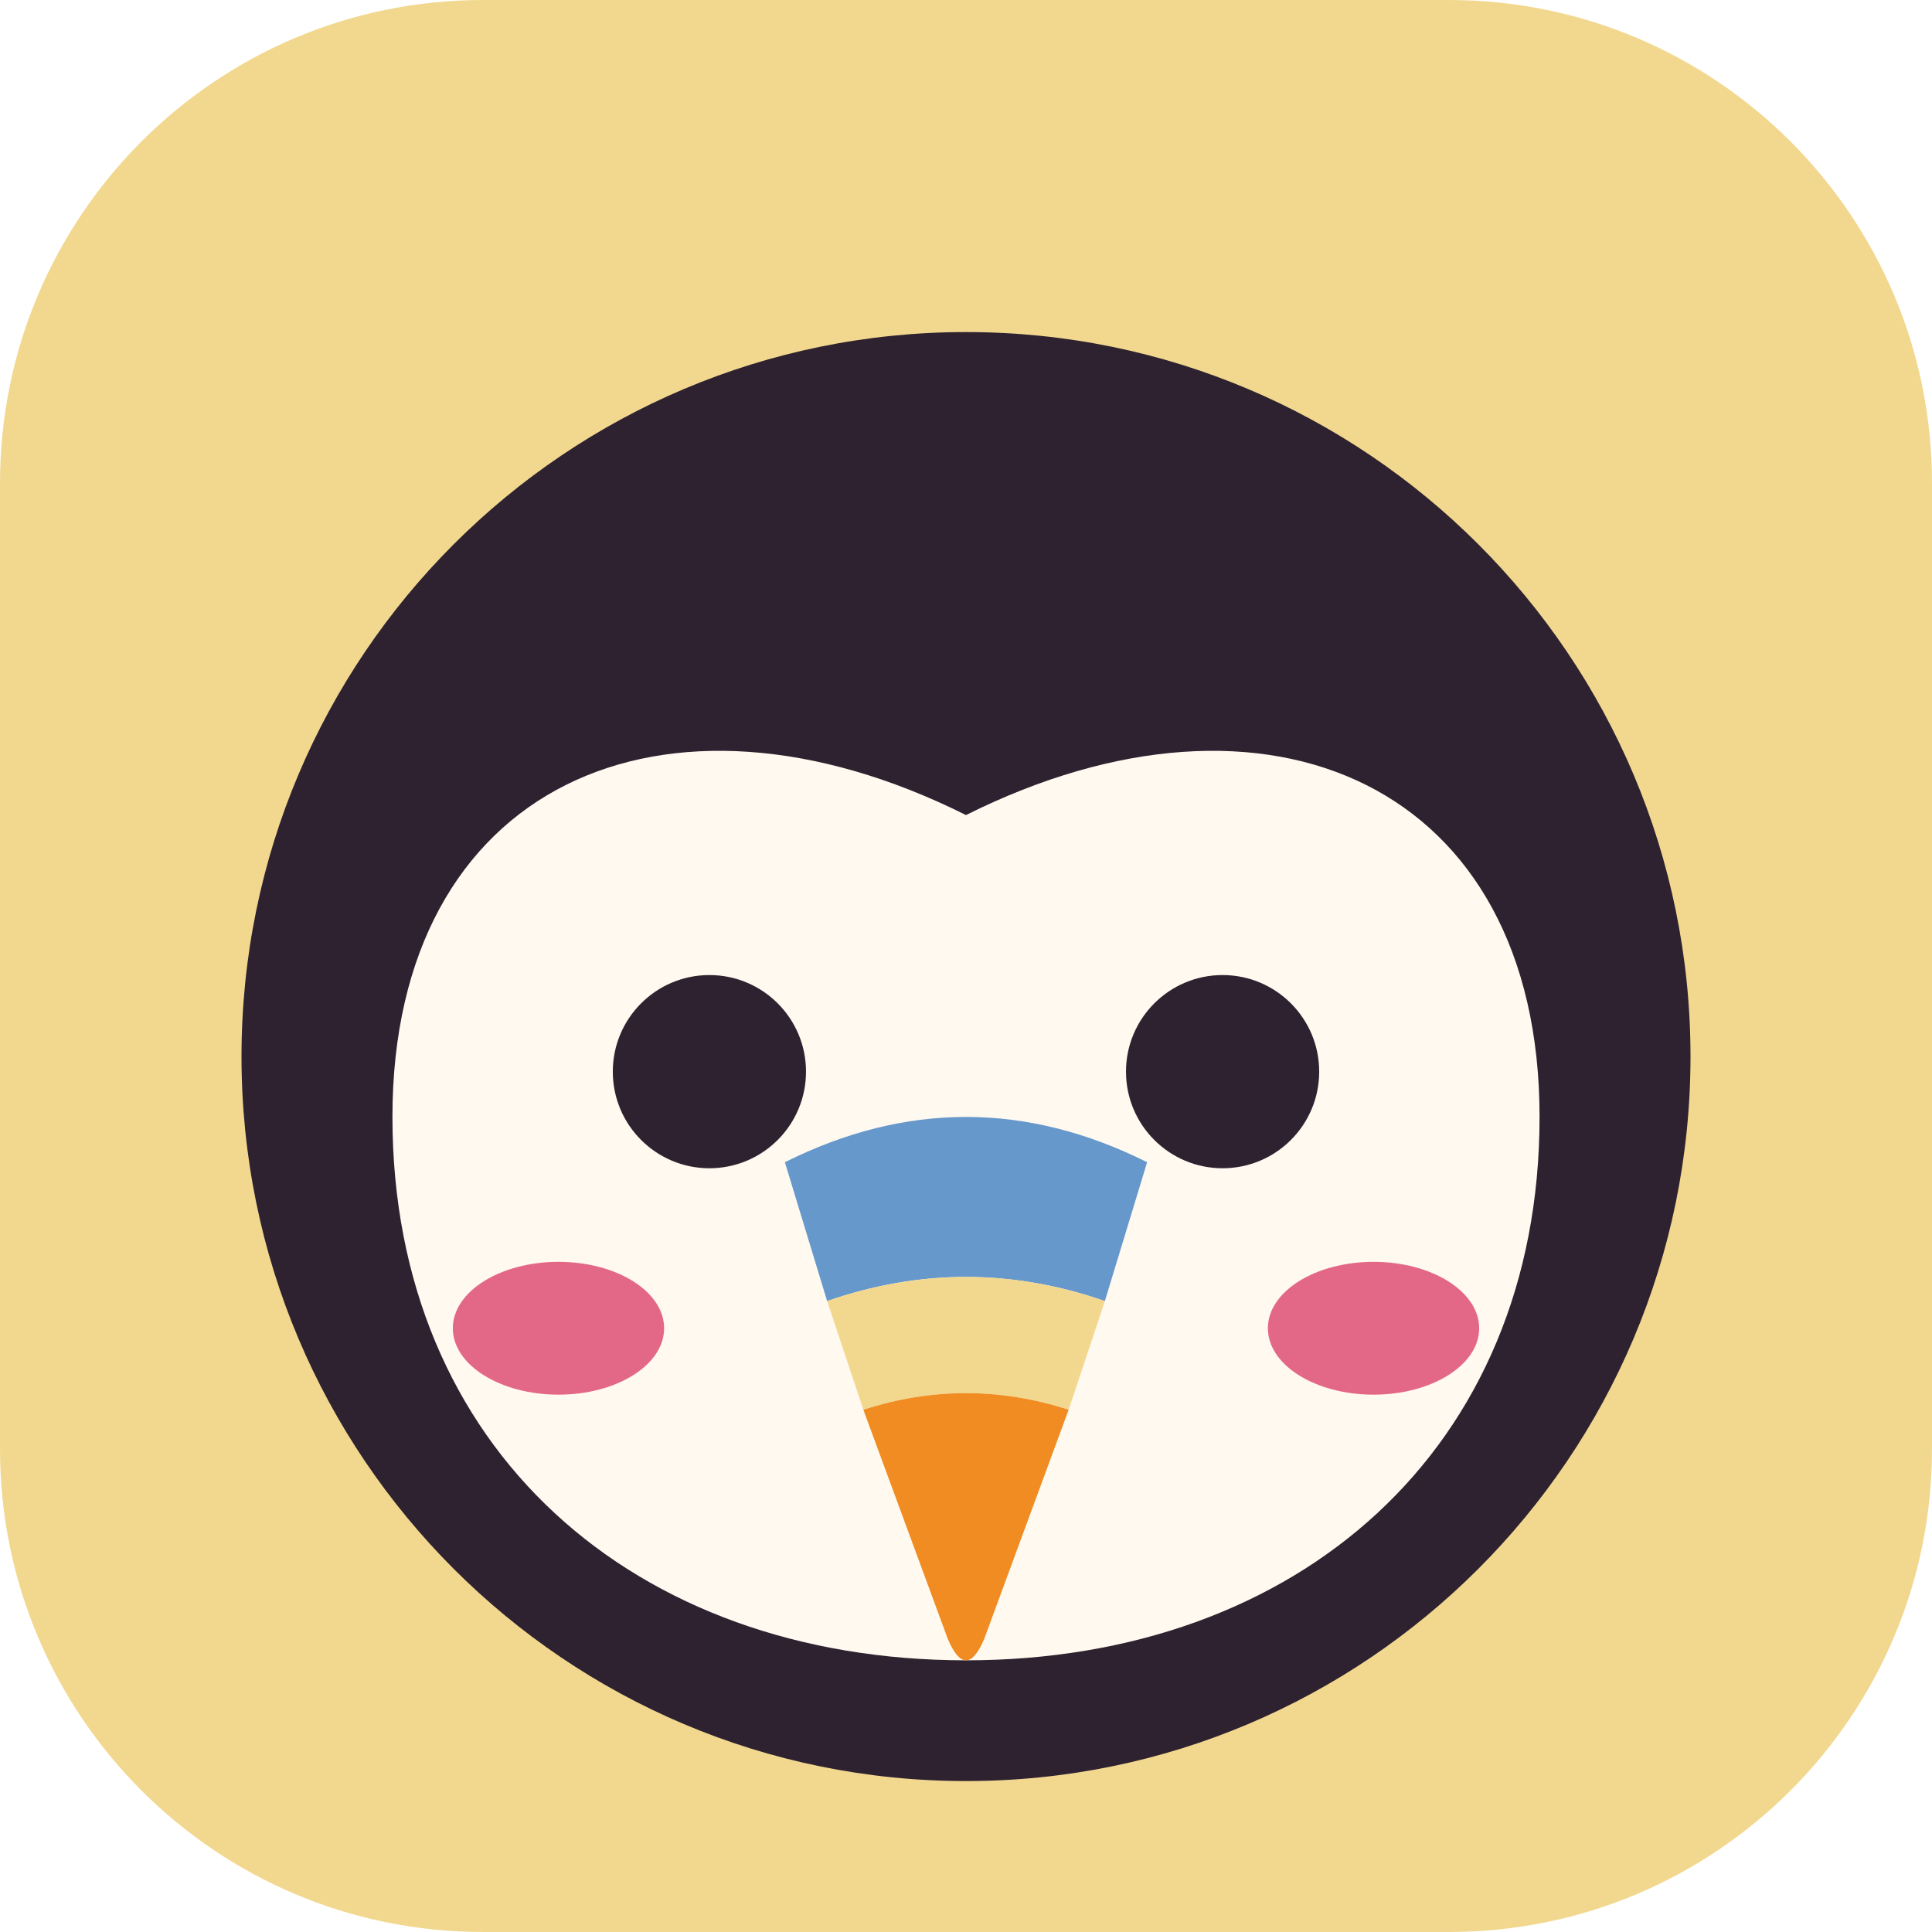
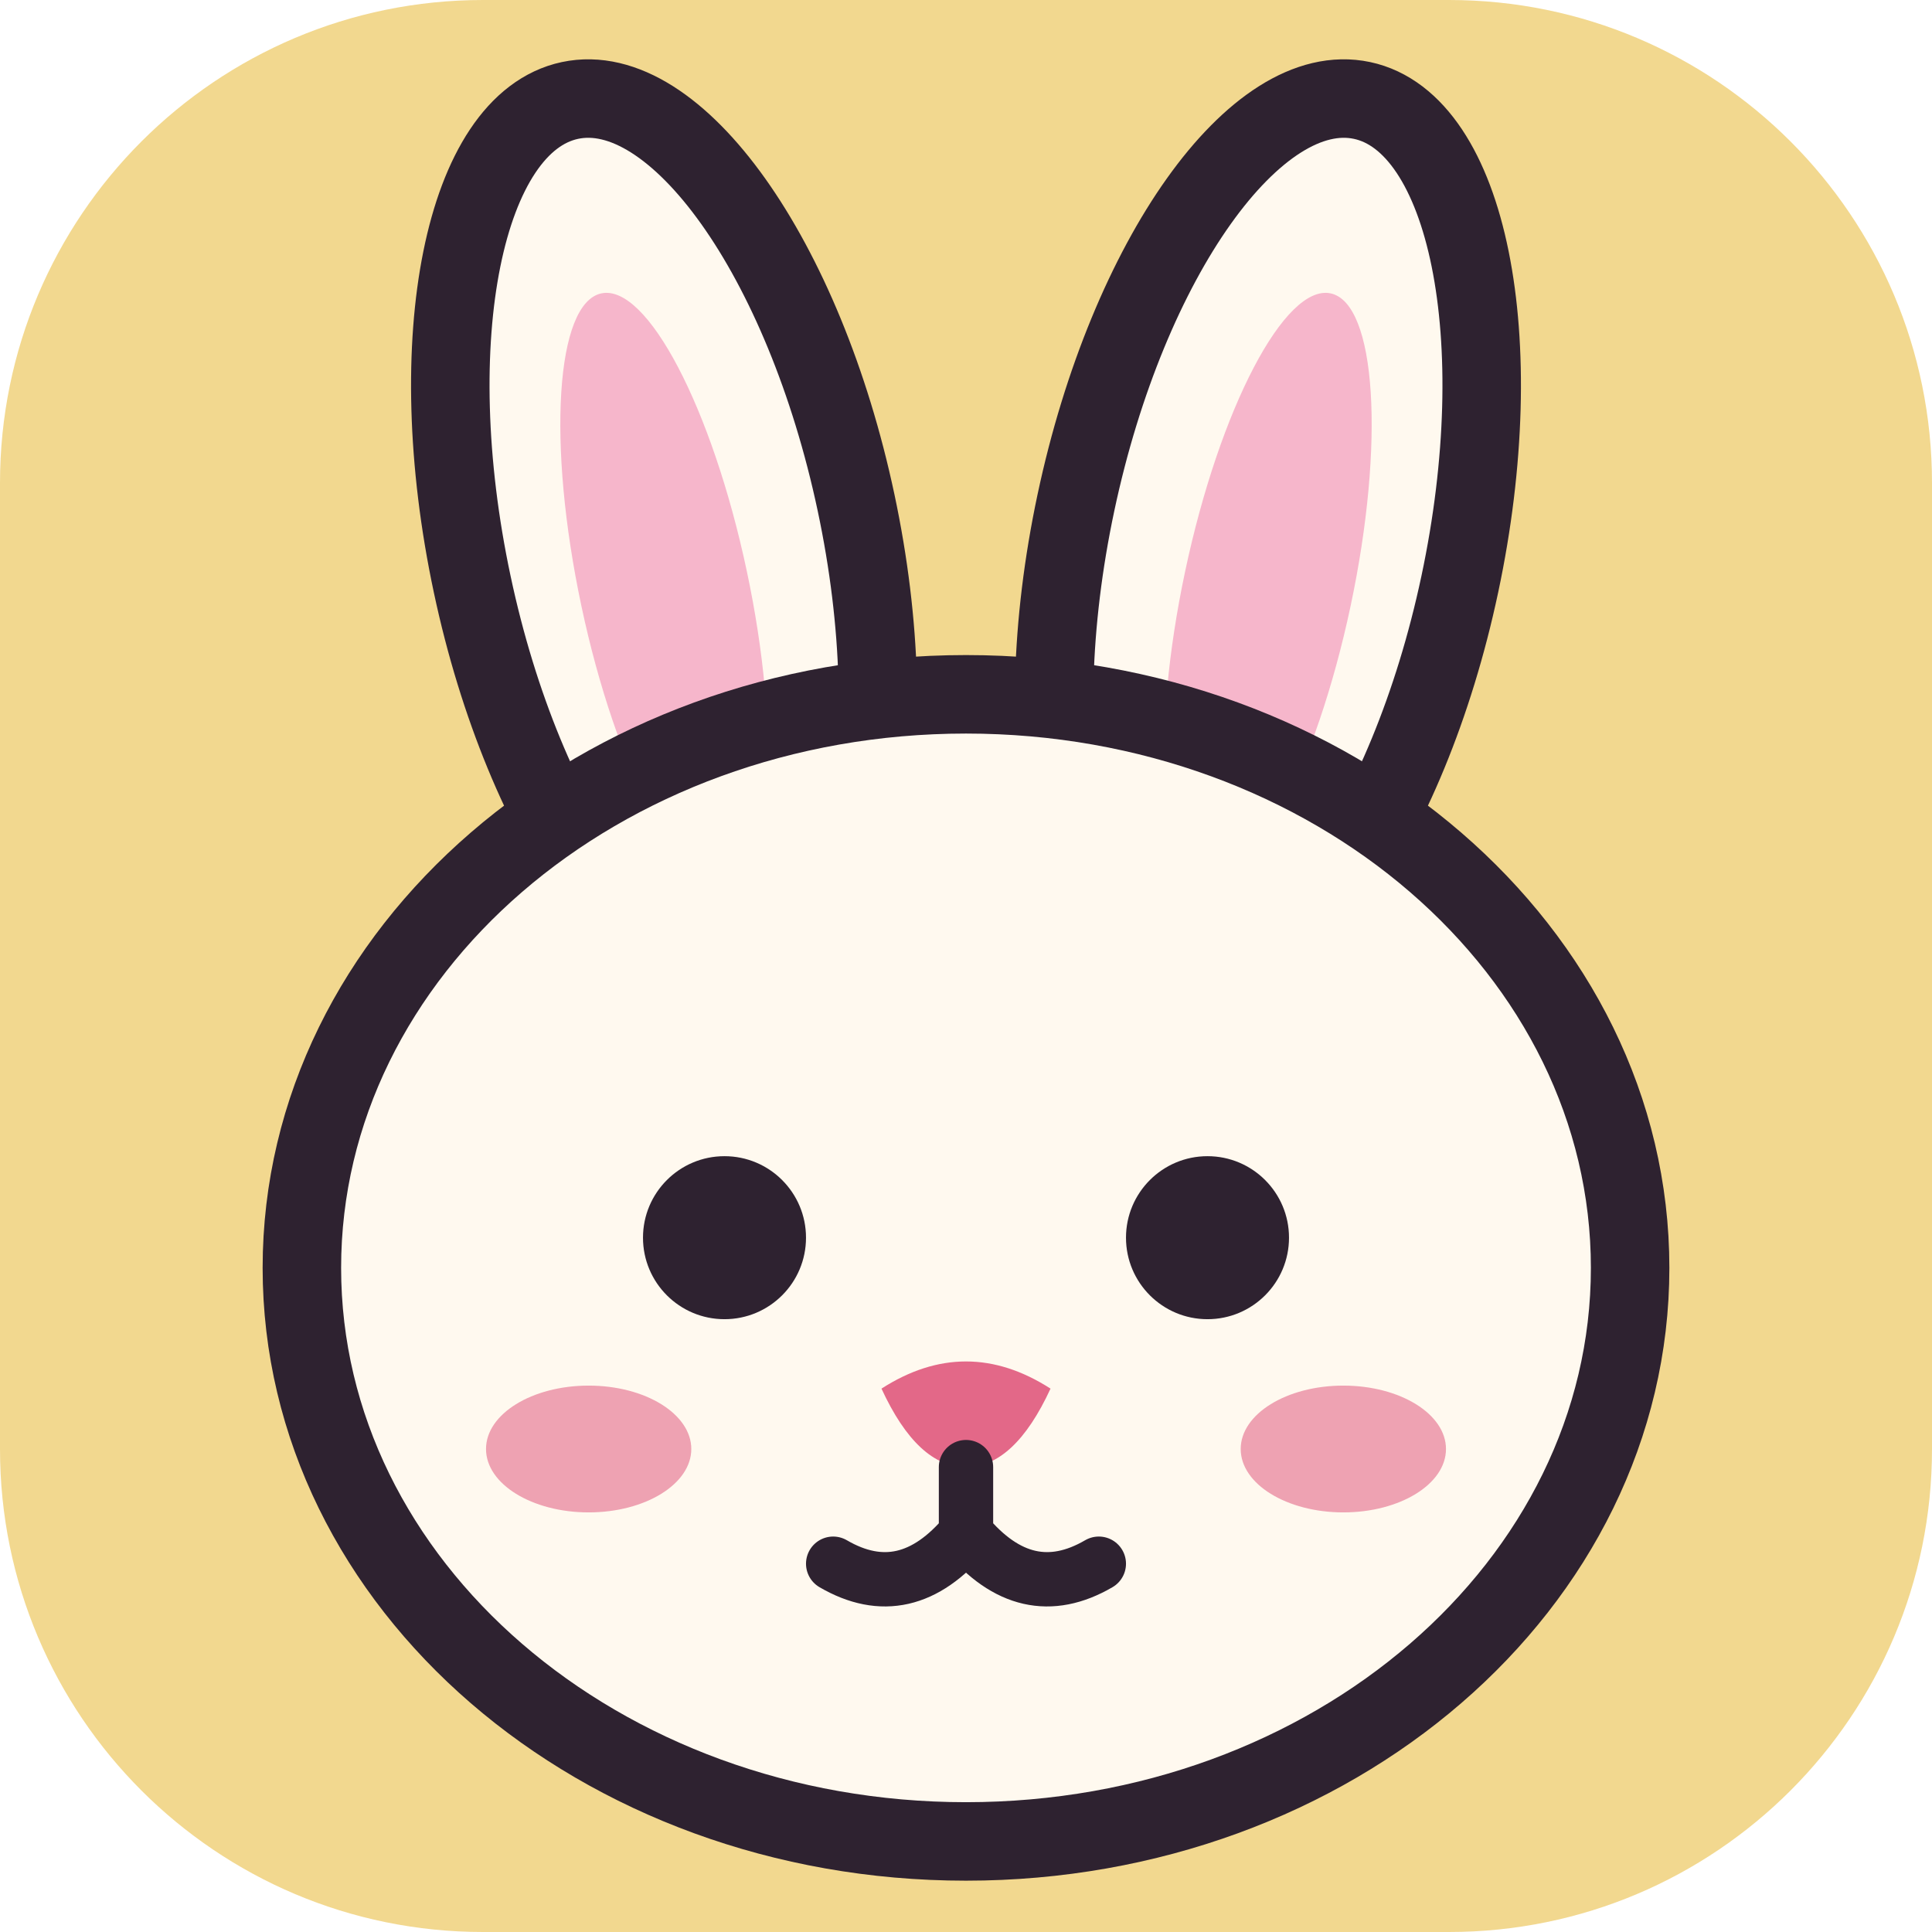
<svg xmlns="http://www.w3.org/2000/svg" viewBox="0 0 64 64">
  <rect width="64" height="64" rx="16" fill="#F2D88F" />
-   <circle cx="32" cy="35" r="24" fill="#2E2230" />
-   <path d="M13 37c0-11 9-15 19-10 10-5 19-1 19 10 0 11-8 18-19 18S13 48 13 37z" fill="#FFF9EF" />
-   <circle cx="23.5" cy="35.5" r="3.2" fill="#2E2230" />
-   <circle cx="40.5" cy="35.5" r="3.2" fill="#2E2230" />
-   <path d="M26 38.5q6-3 12 0l-1.4 4.6q-4.6-1.6-9.2 0z" fill="#6698CC" />
-   <path d="M27.4 43.1q4.6-1.6 9.2 0l-1.2 3.6q-3.4-1.1-6.8 0z" fill="#F2D88F" />
-   <path d="M28.6 46.7q3.4-1.1 6.8 0l-2.8 7.6q-.6 1.4-1.2 0z" fill="#F08C21" />
-   <ellipse cx="18.5" cy="44" rx="3.5" ry="2.2" fill="#E36888" />
-   <ellipse cx="45.5" cy="44" rx="3.5" ry="2.2" fill="#E36888" />
+   <g fill="#FFF9EF" stroke="#2E2230" stroke-width="2.6" stroke-linejoin="round">
+     <ellipse cx="22" cy="18" rx="6.5" ry="15" transform="rotate(-12 22 18)" />
+     <ellipse cx="42" cy="18" rx="6.5" ry="15" transform="rotate(12 42 18)" />
+   </g>
+   <ellipse cx="22" cy="19.5" rx="2.8" ry="10" transform="rotate(-12 22 19.5)" fill="#F6B6CB" />
+   <ellipse cx="42" cy="19.5" rx="2.8" ry="10" transform="rotate(12 42 19.5)" fill="#F6B6CB" />
+   <ellipse cx="32" cy="42" rx="22" ry="19" fill="#FFF9EF" stroke="#2E2230" stroke-width="2.6" />
+   <ellipse cx="19.5" cy="48" rx="3.4" ry="2.1" fill="#E36888" opacity=".6" />
+   <ellipse cx="44.5" cy="48" rx="3.4" ry="2.1" fill="#E36888" opacity=".6" />
+   <circle cx="24" cy="41" r="2.7" fill="#2E2230" />
+   <circle cx="40" cy="41" r="2.7" fill="#2E2230" />
+   <path d="M29.2 46Q32 44.2 34.8 46 33.6 48.6 32 48.6 30.4 48.6 29.2 46Z" fill="#E36888" />
+   <path d="M32 48.6v2.2M32 50.8q-2 2.4-4.4 1M32 50.8q2 2.4 4.4 1" fill="none" stroke="#2E2230" stroke-width="1.8" stroke-linecap="round" />
</svg>
